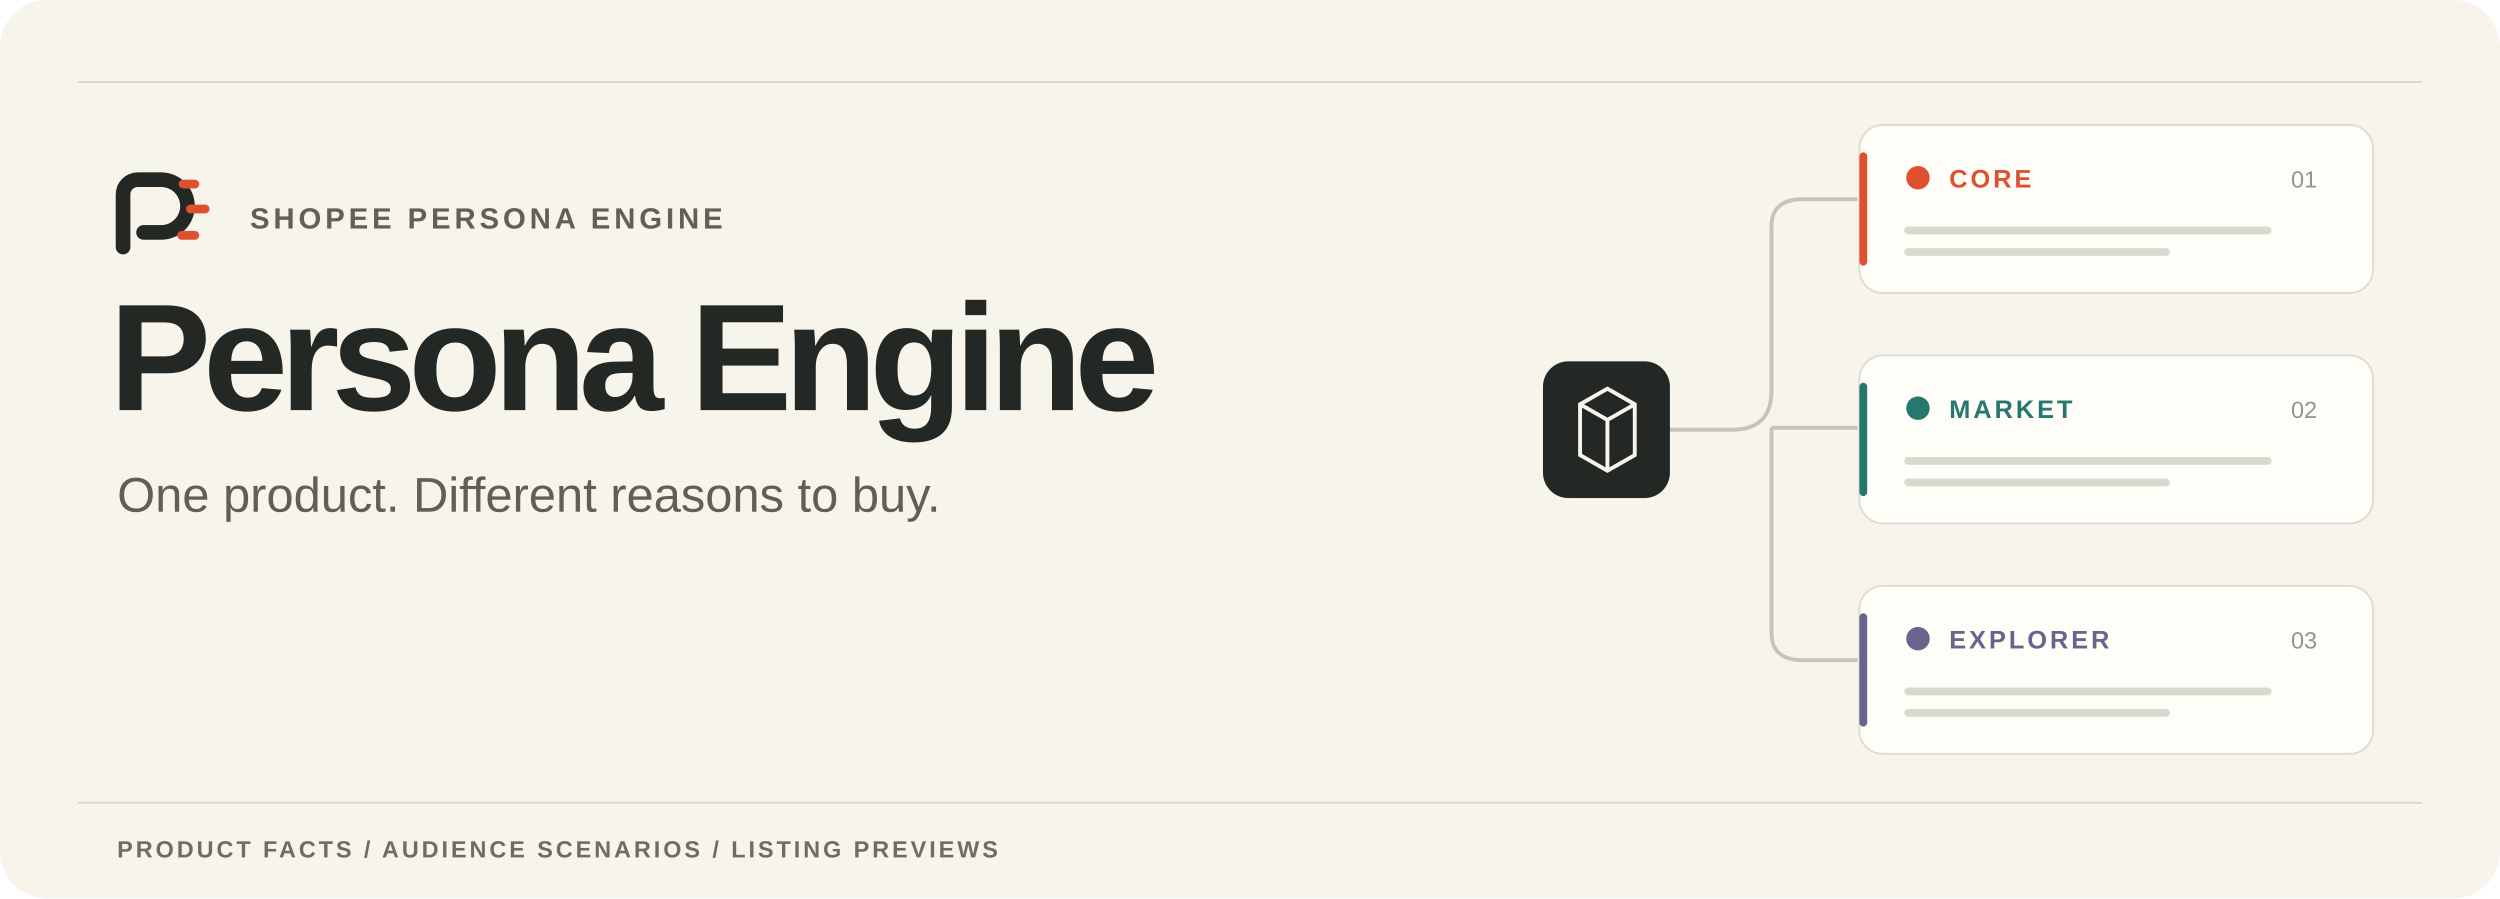
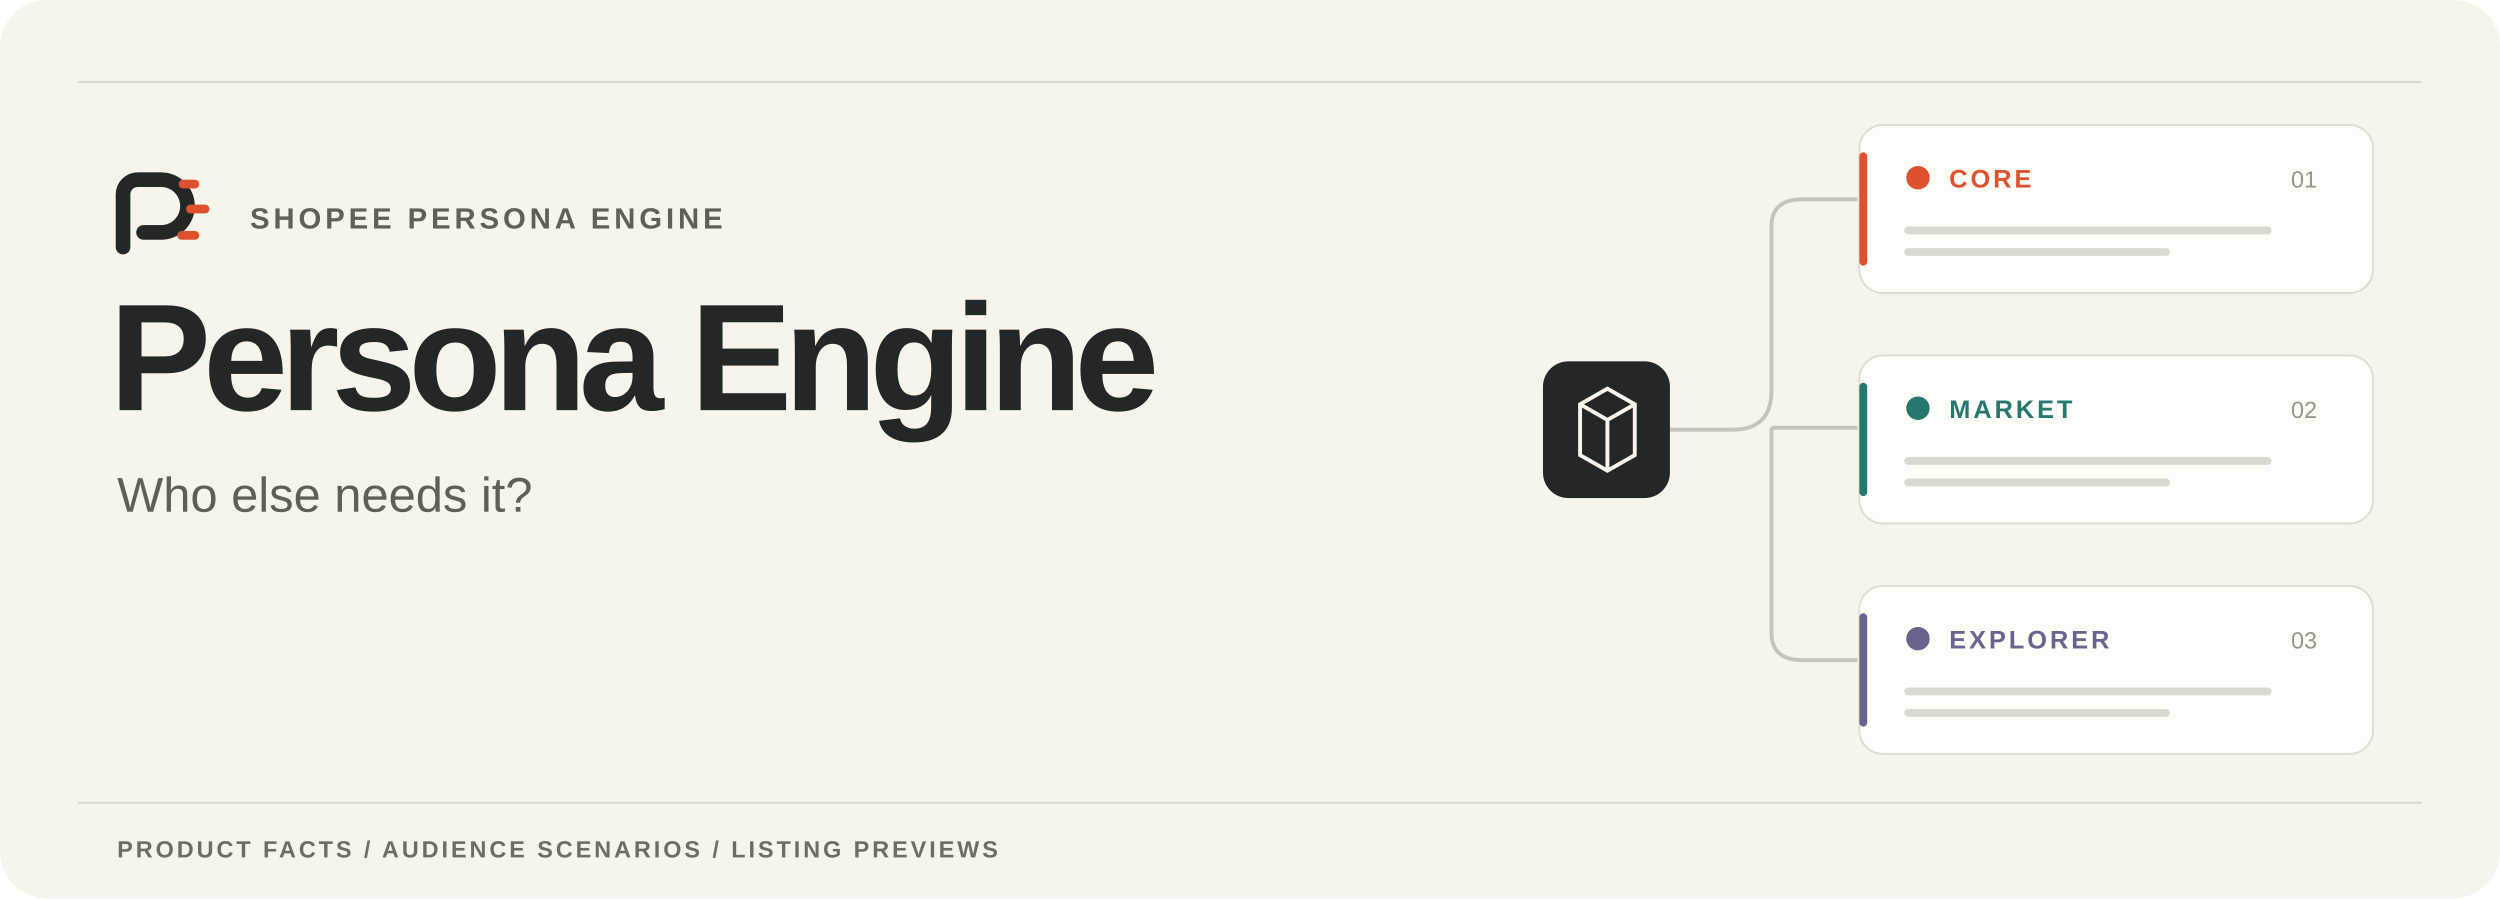
<svg xmlns="http://www.w3.org/2000/svg" width="1280" height="460" viewBox="0 0 1280 460" role="img" aria-labelledby="title desc">
  <rect width="1280" height="460" rx="24" fill="#f7f4ec" />
  <path d="M40 42h1200M40 411h1200" stroke="#d9d8cd" />
  <g transform="translate(45 74) scale(.75)">
    <path d="M24 70V34a10 10 0 0 1 10-10h16a18 18 0 0 1 0 36H38" fill="none" stroke="#242825" stroke-width="10" stroke-linecap="round" />
    <path d="M65 27h8M70 44h10M64 62h9" fill="none" stroke="#df502e" stroke-width="6" stroke-linecap="round" />
  </g>
  <text x="128" y="117" fill="#635f55" font-family="Arial,Helvetica,sans-serif" font-size="15" font-weight="700" letter-spacing="2">SHOPEE PERSONA ENGINE</text>
  <g font-family="Arial,Helvetica,sans-serif" fill="#242825">
    <text x="56" y="210" font-size="78" font-weight="700" letter-spacing="-4">Persona Engine</text>
-     <text x="60" y="262" font-family="Arial,PingFang TC,sans-serif" font-size="25" fill="#625e54">One product. Different reasons to buy.</text>
+     <text x="60" y="262" font-family="Arial,PingFang TC,sans-serif" font-size="25" fill="#625e54">Who else needs it?</text>
  </g>
  <path d="M852 220h35q20 0 20-20V116q0-14 16-14h28M907 219h44M907 219v105q0 14 16 14h28" fill="none" stroke="#c6c4b8" stroke-width="2" />
  <rect x="790" y="185" width="65" height="70" rx="13" fill="#242825" />
  <path d="M809 207l14-8 14 8v26l-14 8-14-8zM809 207l14 8 14-8M823 215v26" fill="none" stroke="#f7f4ec" stroke-width="2" />
  <rect x="952" y="64" width="263" height="86" rx="12" fill="#fffdf8" stroke="#deddd3" />
  <rect x="952" y="78" width="4" height="58" rx="2" fill="#df502e" />
  <circle cx="982" cy="91" r="6" fill="#df502e" />
  <text x="998" y="96" font-family="Arial,Helvetica,sans-serif" font-size="13" font-weight="700" letter-spacing="1.5" fill="#df502e">CORE</text>
  <text x="1173" y="96" font-family="Arial,Helvetica,sans-serif" font-size="12" fill="#96958a">01</text>
  <path d="M977 118h184M977 129h132" stroke="#d9d9cf" stroke-width="4" stroke-linecap="round" />
  <rect x="952" y="182" width="263" height="86" rx="12" fill="#fffdf8" stroke="#deddd3" />
  <rect x="952" y="196" width="4" height="58" rx="2" fill="#26786f" />
  <circle cx="982" cy="209" r="6" fill="#26786f" />
  <text x="998" y="214" font-family="Arial,Helvetica,sans-serif" font-size="13" font-weight="700" letter-spacing="1.5" fill="#26786f">MARKET</text>
  <text x="1173" y="214" font-family="Arial,Helvetica,sans-serif" font-size="12" fill="#96958a">02</text>
  <path d="M977 236h184M977 247h132" stroke="#d9d9cf" stroke-width="4" stroke-linecap="round" />
  <rect x="952" y="300" width="263" height="86" rx="12" fill="#fffdf8" stroke="#deddd3" />
  <rect x="952" y="314" width="4" height="58" rx="2" fill="#69648d" />
  <circle cx="982" cy="327" r="6" fill="#69648d" />
  <text x="998" y="332" font-family="Arial,Helvetica,sans-serif" font-size="13" font-weight="700" letter-spacing="1.5" fill="#69648d">EXPLORER</text>
  <text x="1173" y="332" font-family="Arial,Helvetica,sans-serif" font-size="12" fill="#96958a">03</text>
  <path d="M977 354h184M977 365h132" stroke="#d9d9cf" stroke-width="4" stroke-linecap="round" />
  <text x="60" y="439" font-family="Arial,PingFang TC,sans-serif" font-size="12" font-weight="700" letter-spacing="1.5" fill="#6d6e62">PRODUCT FACTS  /  AUDIENCE SCENARIOS  /  LISTING PREVIEWS</text>
</svg>
